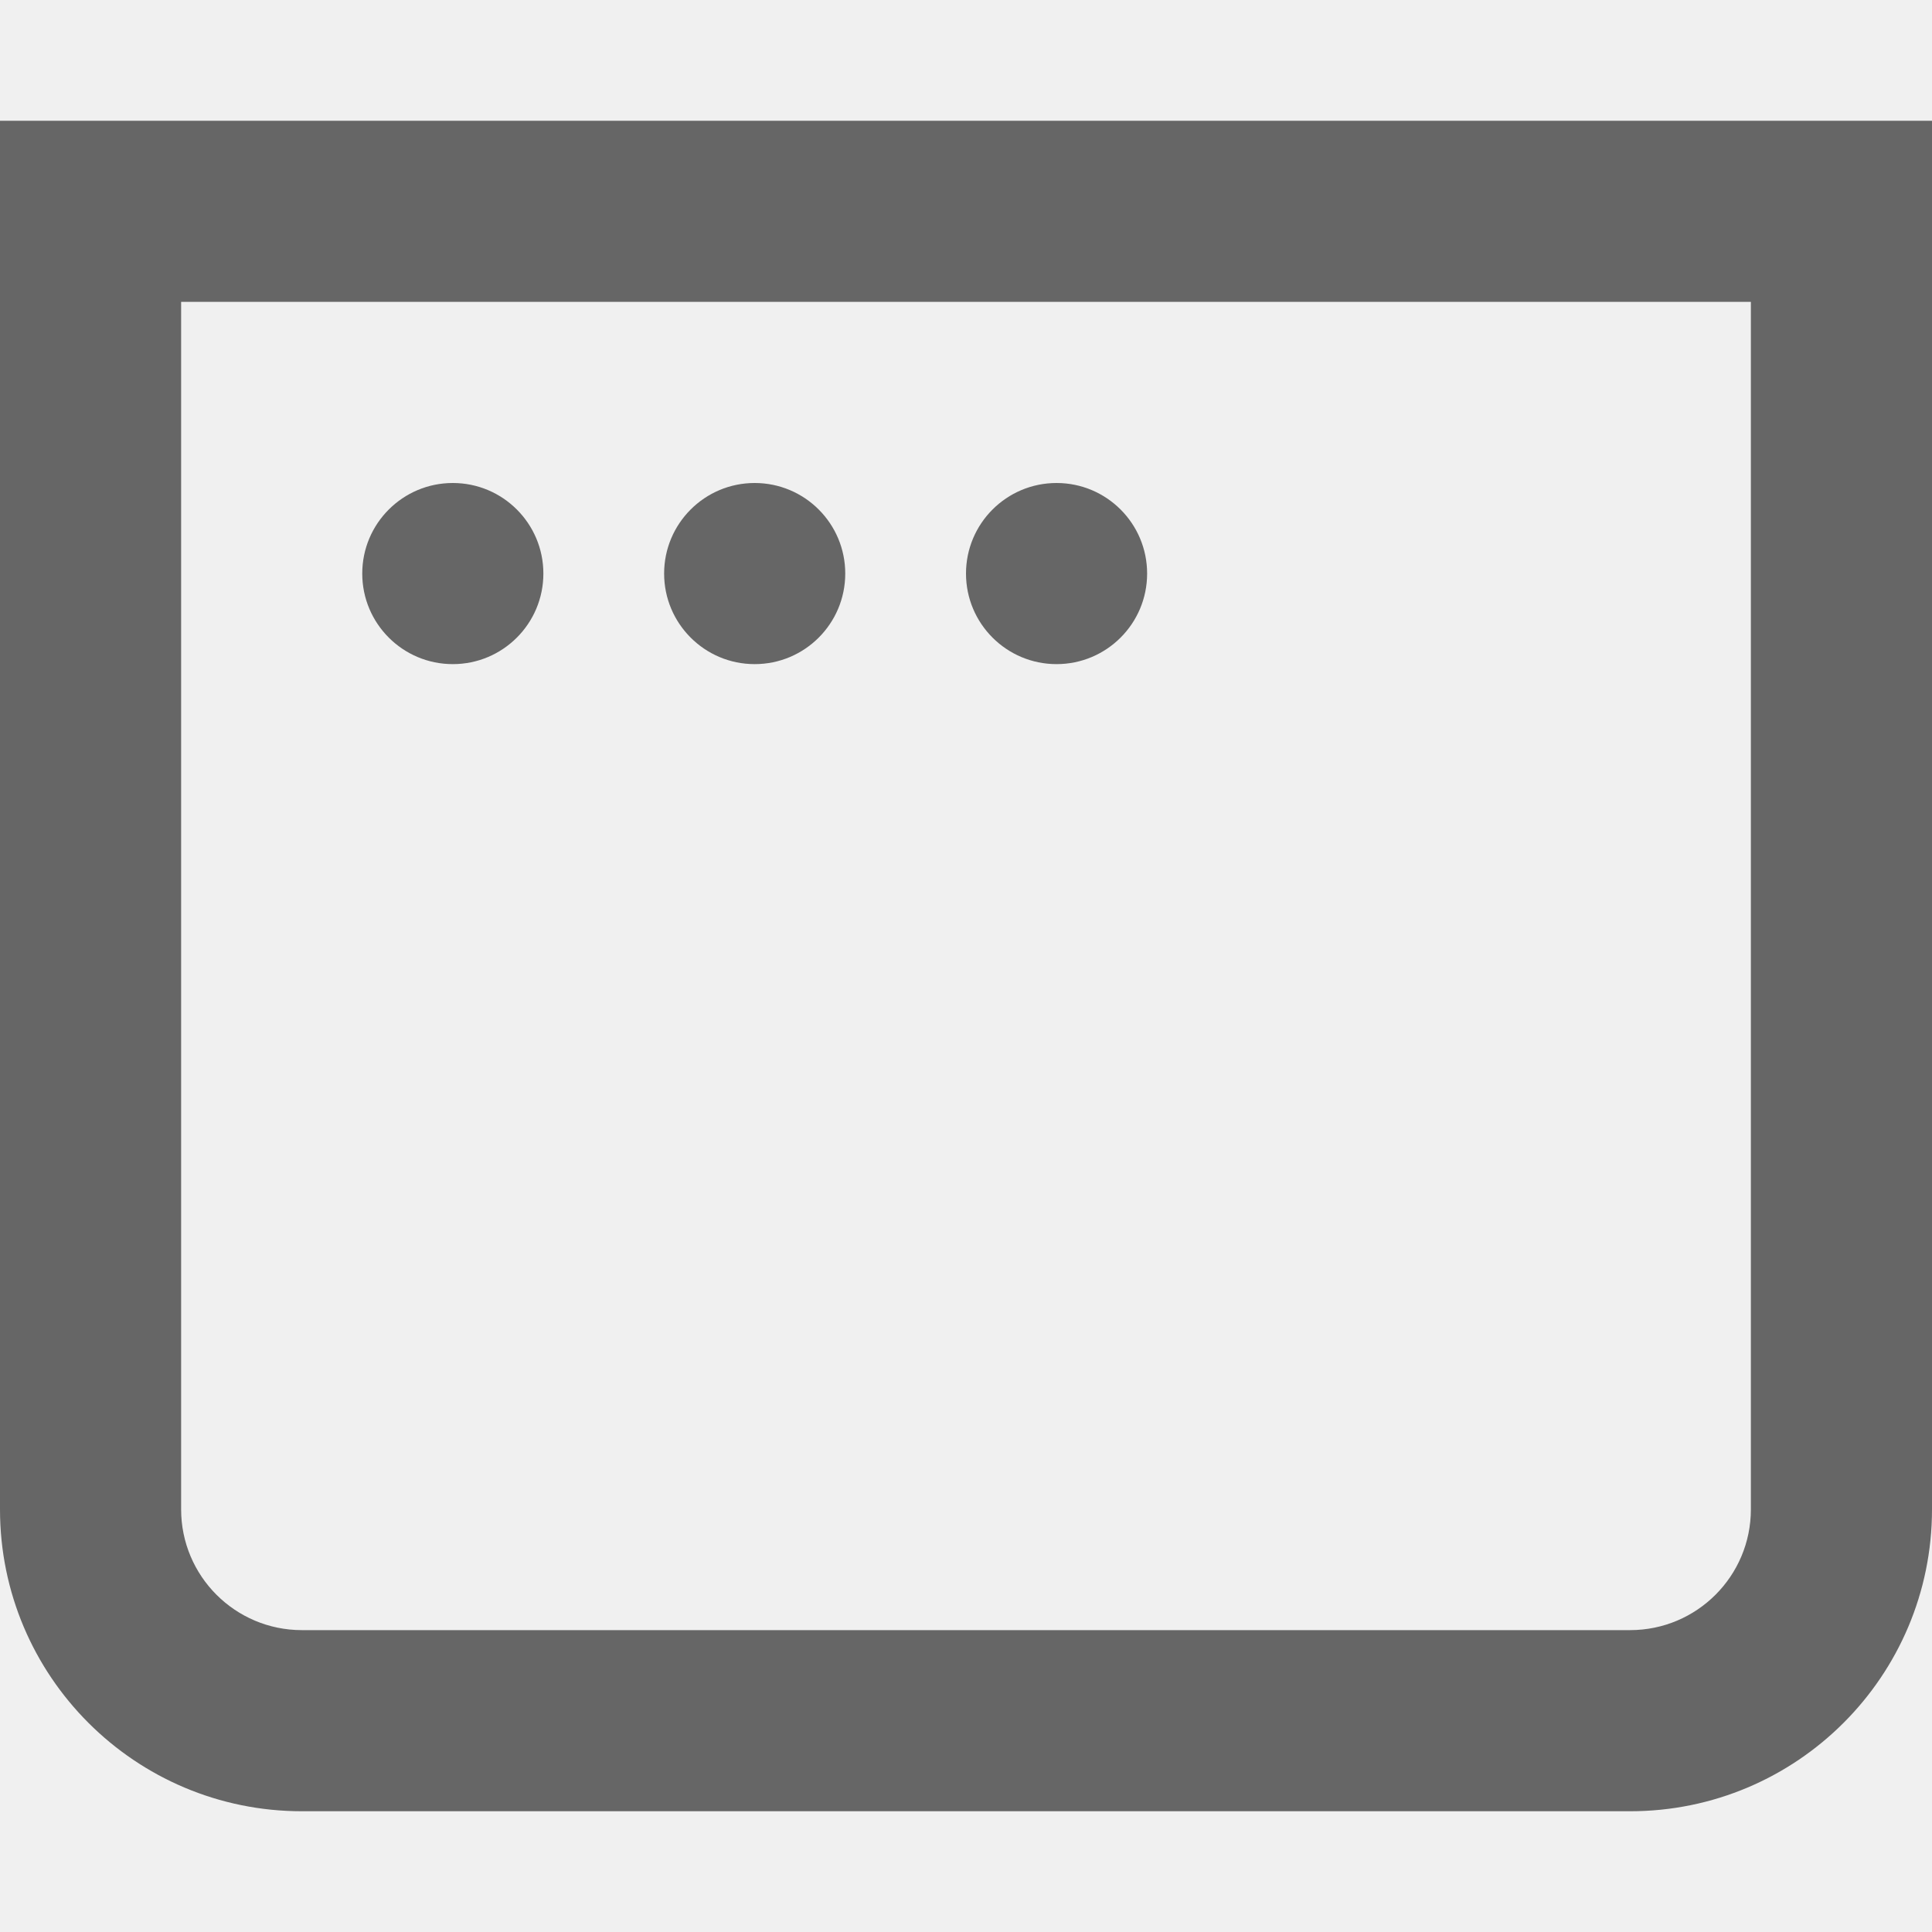
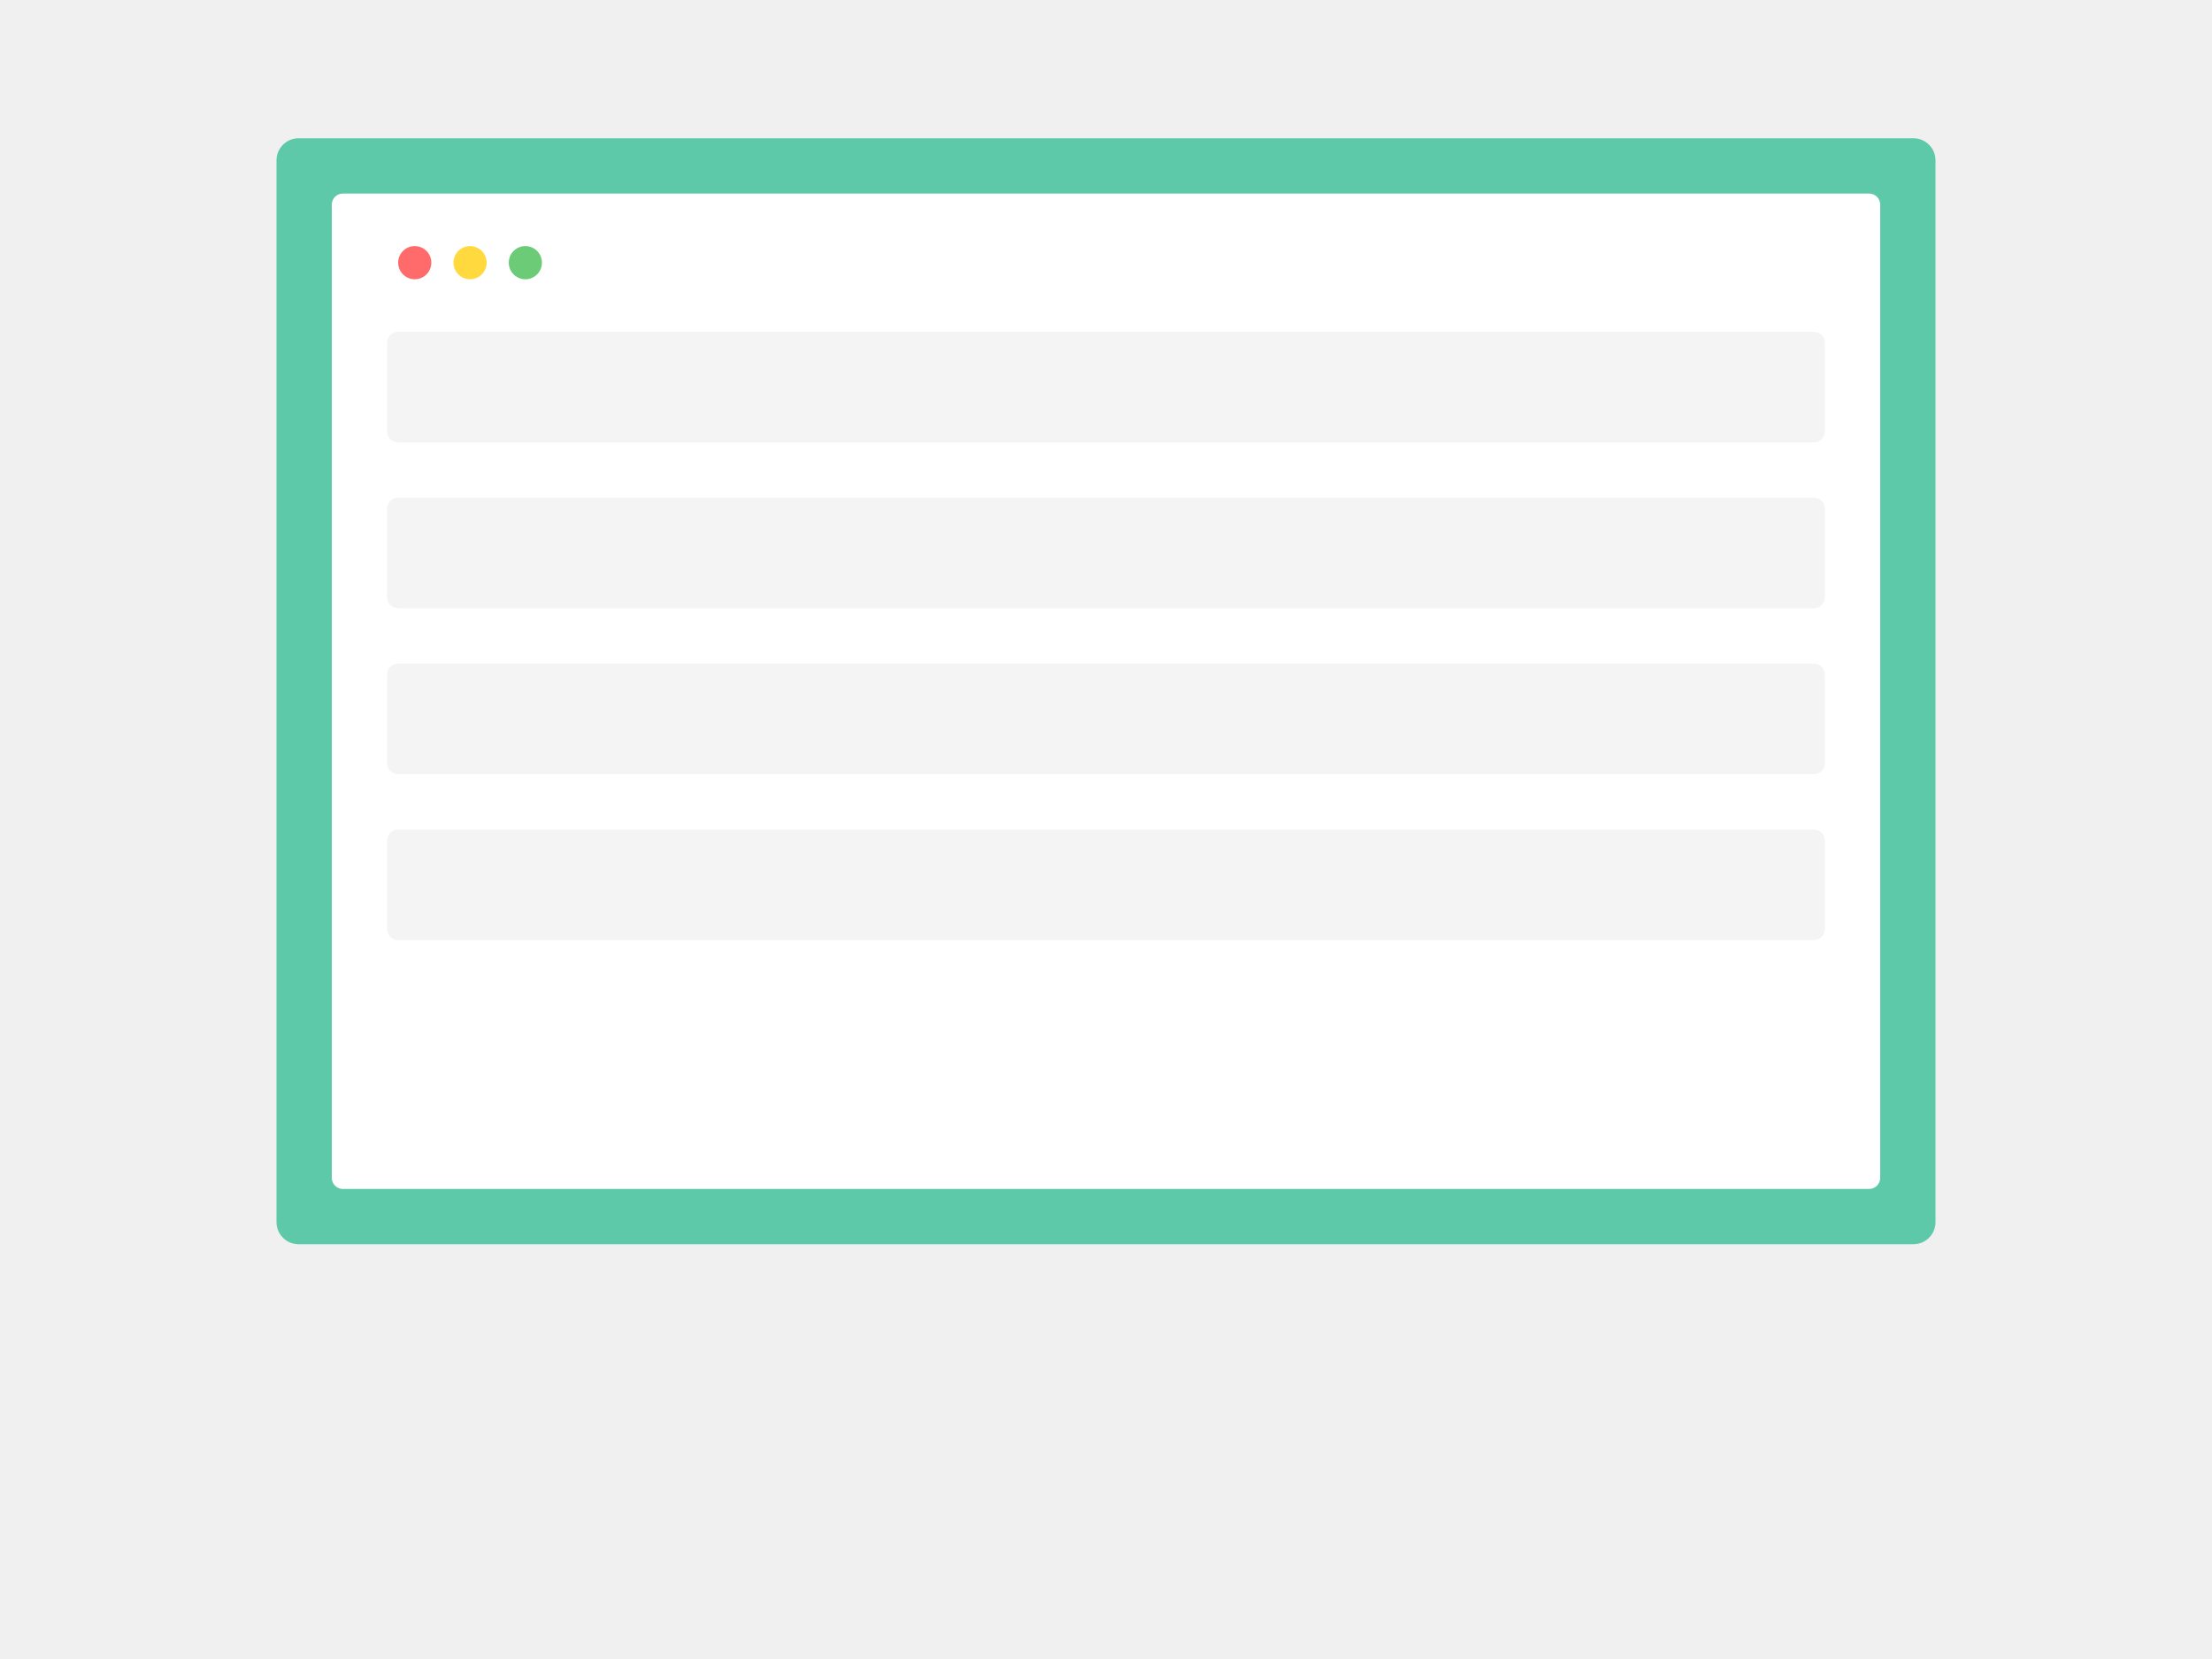
- <svg xmlns="http://www.w3.org/2000/svg" fill="none" viewBox="0 0 16 16">
-   <path fill-rule="evenodd" clip-rule="evenodd" d="M1.5 2.5h13v10a1 1 0 0 1-1 1h-11a1 1 0 0 1-1-1zM0 1h16v11.5a2.5 2.5 0 0 1-2.5 2.5h-11A2.5 2.5 0 0 1 0 12.5zm3.75 4.5a.75.75 0 1 0 0-1.5.75.75 0 0 0 0 1.5M7 4.75a.75.75 0 1 1-1.5 0 .75.75 0 0 1 1.5 0m1.75.75a.75.75 0 1 0 0-1.5.75.75 0 0 0 0 1.5" fill="#666" />
+ <svg xmlns="http://www.w3.org/2000/svg" width="800px" height="600px" viewBox="0 0 800 600" version="1.1">
+   <g stroke="none" stroke-width="1" fill="none" fill-rule="evenodd">
+     <rect fill="#5DC9A8" x="100" y="50" width="600" height="400" rx="8" />
+     <rect fill="#FFFFFF" x="120" y="70" width="560" height="360" rx="4" />
+     <circle fill="#FF6B6B" cx="150" cy="95" r="6" />
+     <circle fill="#FFD93D" cx="170" cy="95" r="6" />
+     <circle fill="#6BCB77" cx="190" cy="95" r="6" />
+     <rect fill="#F4F4F4" x="140" y="120" width="520" height="40" rx="4" />
+     <rect fill="#F4F4F4" x="140" y="180" width="520" height="40" rx="4" />
+     <rect fill="#F4F4F4" x="140" y="240" width="520" height="40" rx="4" />
+     <rect fill="#F4F4F4" x="140" y="300" width="520" height="40" rx="4" />
+   </g>
</svg>
